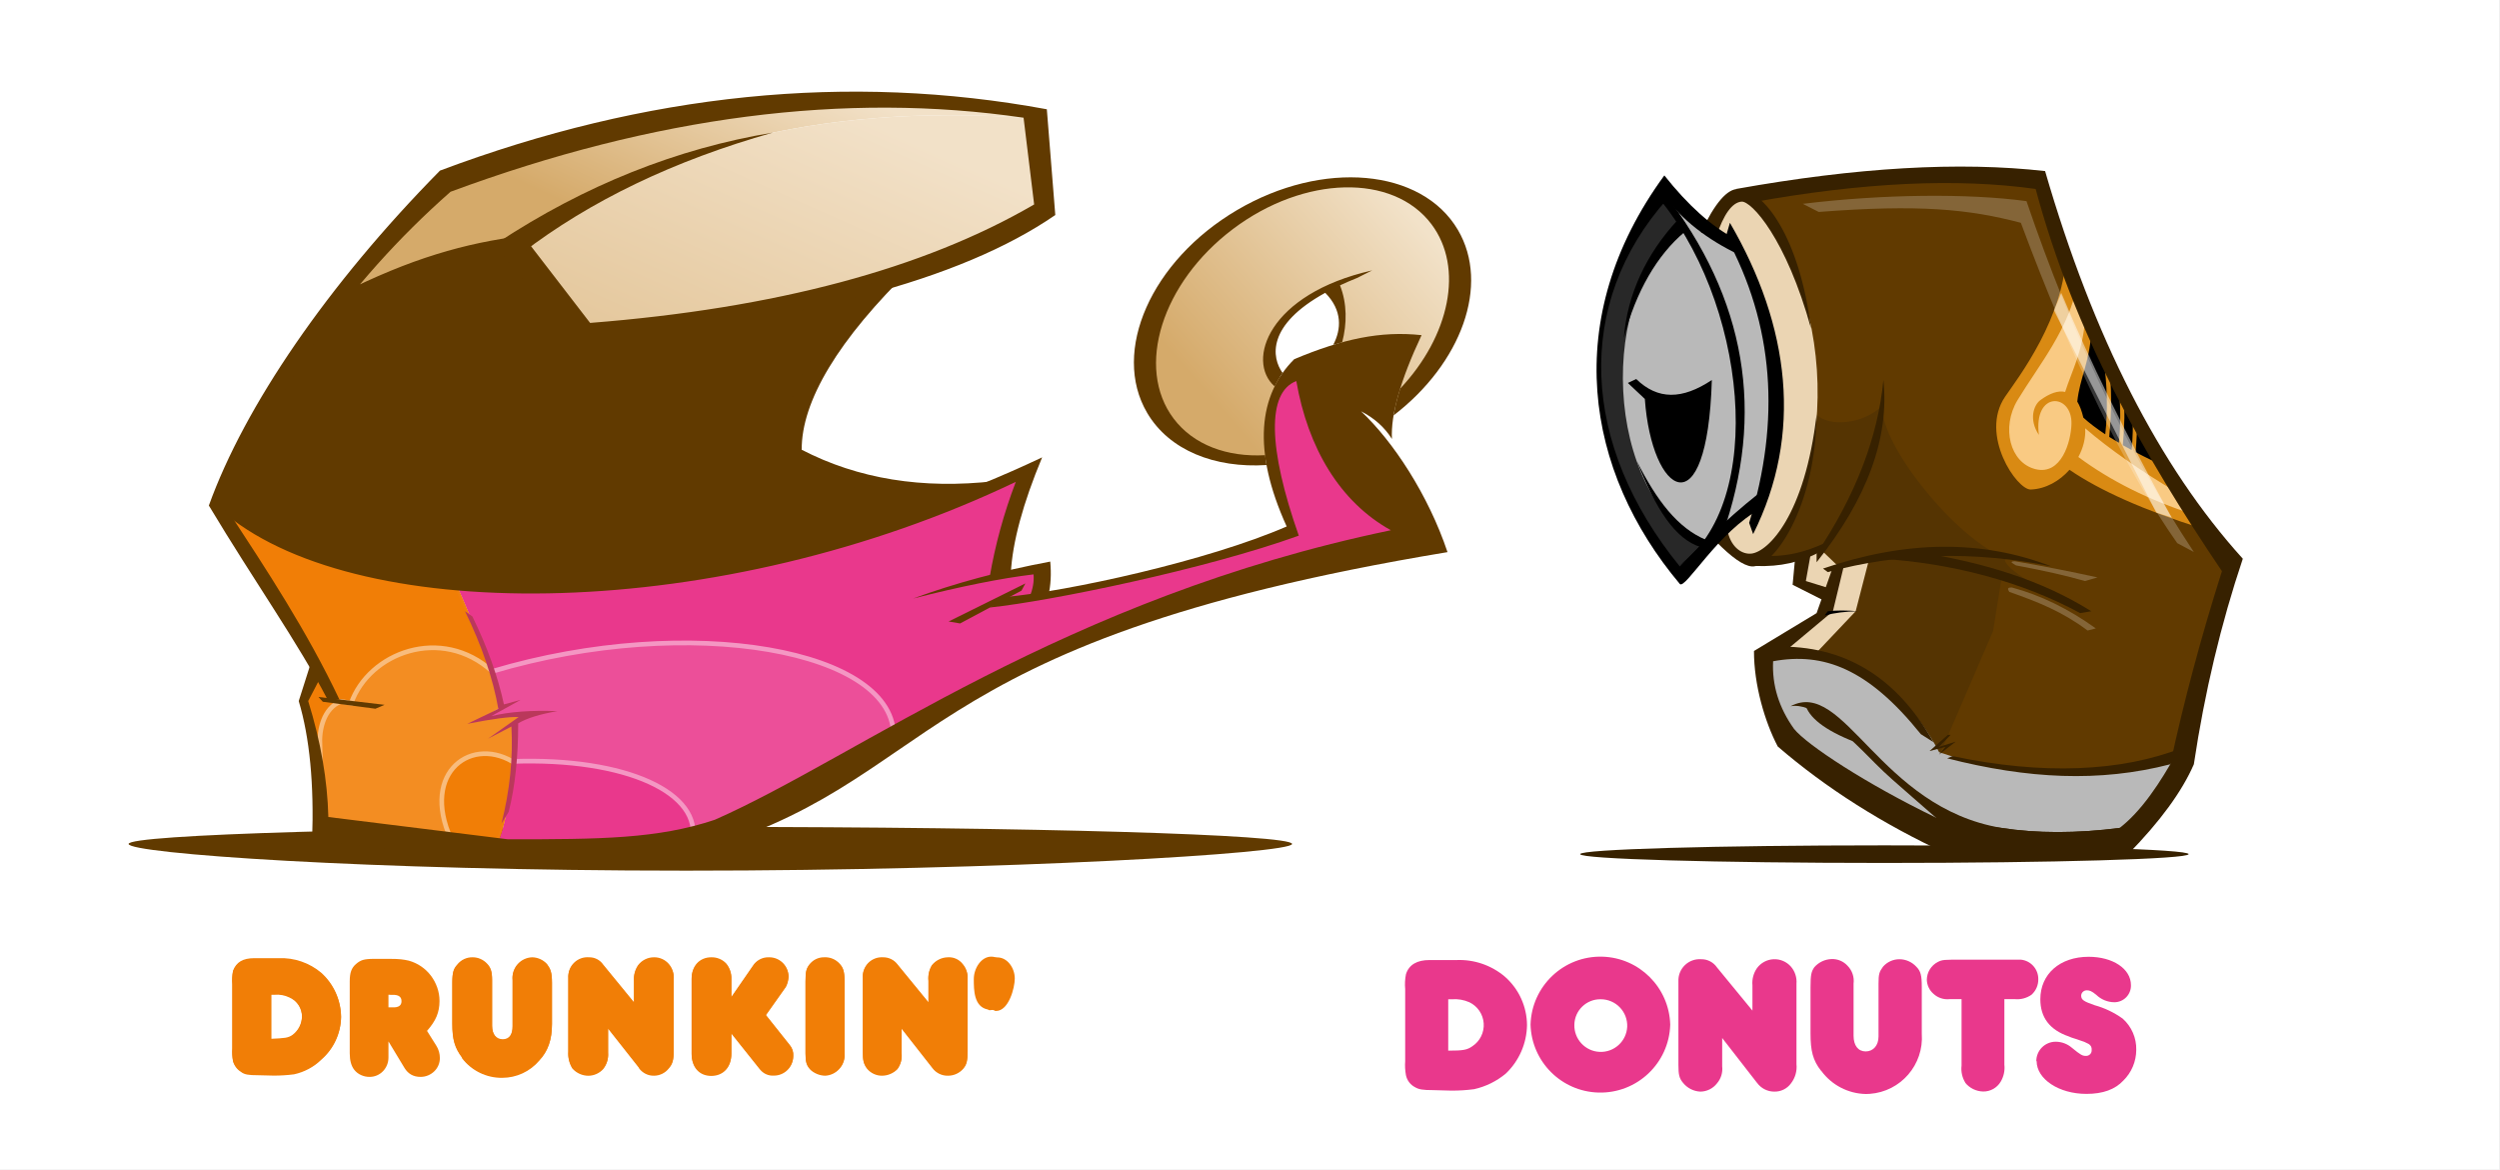
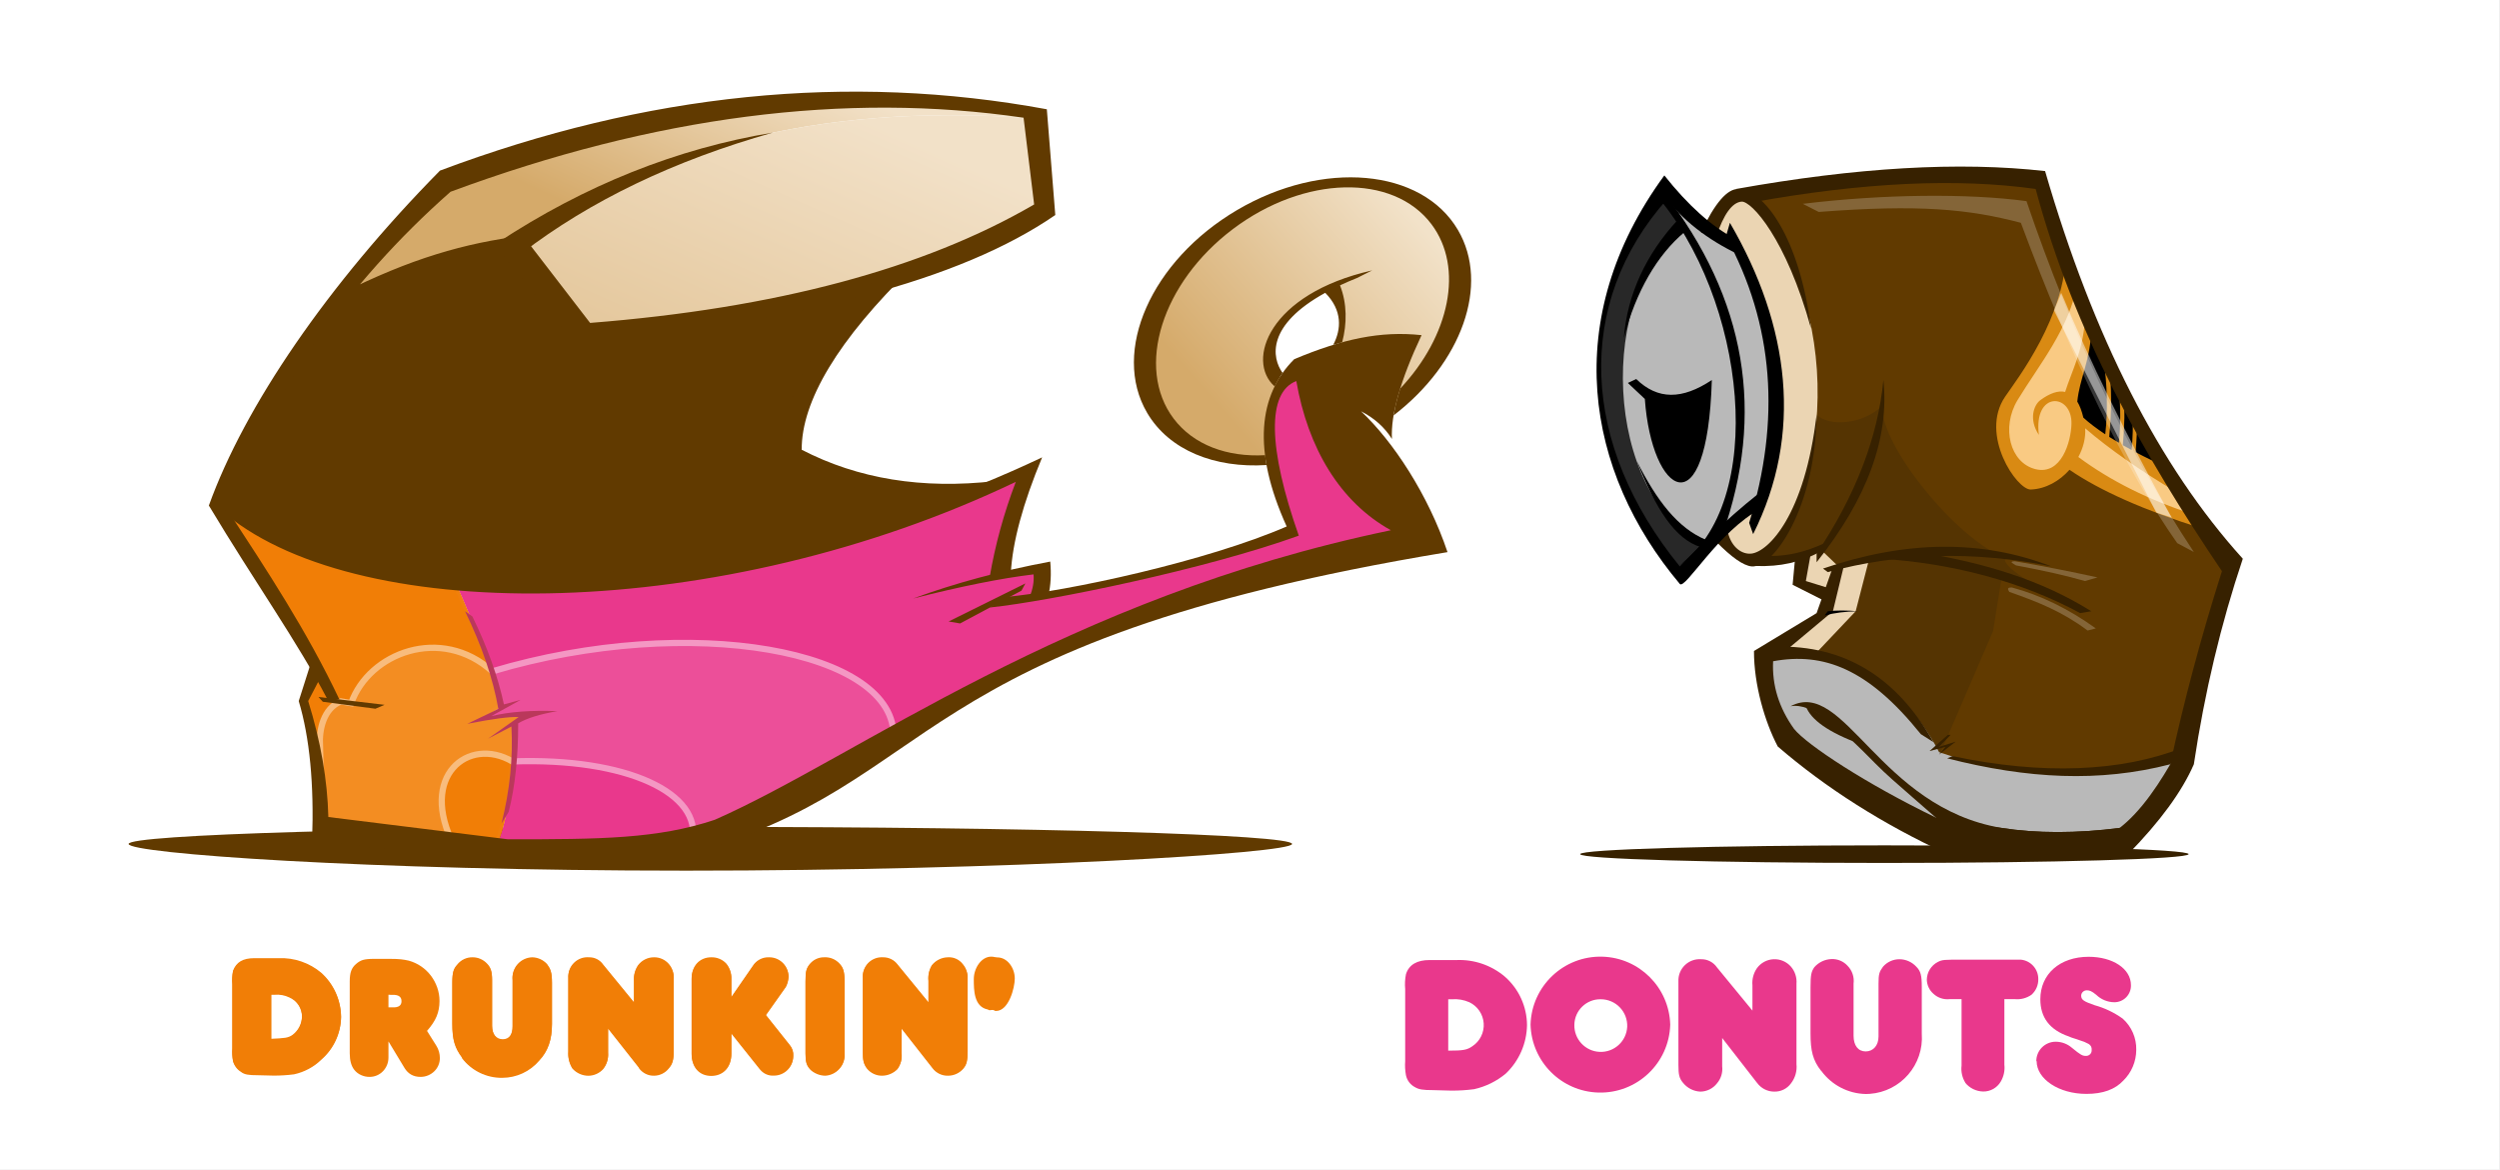
<svg xmlns="http://www.w3.org/2000/svg" style="isolation:isolate" viewBox="-1347.087 -494.691 801.744 375" width="801.744pt" height="375pt">
  <defs>
    <clipPath id="_clipPath_am48ig1oyacKFQbo7clEgEmWImiDxidi">
      <rect x="-1347.087" y="-494.691" width="801.744" height="375" />
    </clipPath>
  </defs>
  <g clip-path="url(#_clipPath_am48ig1oyacKFQbo7clEgEmWImiDxidi)">
    <rect x="-1347.087" y="-494.691" width="801.744" height="375" transform="matrix(1,0,0,1,0,0)" fill="rgb(255,255,255)" />
    <path d=" M -1305.826 -224.037 C -1305.826 -227.054 -1222.197 -229.503 -1119.189 -229.503 C -1016.181 -229.503 -932.552 -227.054 -932.552 -224.037 C -932.552 -221.02 -1023.923 -215.474 -1126.93 -215.474 C -1229.938 -215.474 -1305.826 -221.02 -1305.826 -224.037 Z " fill="rgb(97,58,0)" />
    <path d=" M -1129.004 -223.408 L -995.264 -292.368 L -891.279 -323.727 C -908.39 -339.175 -921.835 -356.378 -931.617 -375.343 C -942.238 -365.098 -942.4 -348.035 -932.105 -324.161 C -961.778 -314.148 -988.928 -307.336 -1013.56 -303.73 L -1012.703 -312.474 L -1026.247 -310.245 L -1017.205 -342.86 C -1073.218 -316.24 -1134.625 -304.944 -1201.429 -308.975 C -1193.118 -289.914 -1187.909 -277.492 -1186.223 -268.157 L -1191.8 -264.579 L -1178.33 -265.737 L -1182.014 -262.475 C -1182.41 -245.992 -1184.116 -231.366 -1187.854 -223.327 L -1129.004 -223.408 Z " fill="rgb(233,56,140)" />
    <mask id="_mask_x3rOfLqp6iHvphXIa1oQHnsI8zzQaO9x">
      <path d=" M -1243.974 -230.109 L -1248.888 -270.87 L -1244.841 -279.253 L -1277.507 -334.179 C -1261.364 -320.475 -1236.004 -312.073 -1201.429 -308.975 C -1193.118 -289.914 -1187.909 -277.492 -1186.223 -268.157 L -1191.8 -264.579 L -1178.33 -265.737 L -1182.014 -262.475 C -1182.41 -245.992 -1184.116 -231.366 -1187.854 -223.327 L -1243.974 -230.109 Z " fill="white" stroke="none" />
    </mask>
    <path d=" M -1243.974 -230.109 L -1248.888 -270.87 L -1244.841 -279.253 L -1277.507 -334.179 C -1261.364 -320.475 -1236.004 -312.073 -1201.429 -308.975 C -1193.118 -289.914 -1187.909 -277.492 -1186.223 -268.157 L -1191.8 -264.579 L -1178.33 -265.737 L -1182.014 -262.475 C -1182.41 -245.992 -1184.116 -231.366 -1187.854 -223.327 L -1243.974 -230.109 Z " fill="rgb(241,126,6)" />
-     <path d=" M -1243.974 -230.109 L -1248.888 -270.87 L -1244.841 -279.253 L -1277.507 -334.179 C -1261.364 -320.475 -1236.004 -312.073 -1201.429 -308.975 C -1193.118 -289.914 -1187.909 -277.492 -1186.223 -268.157 L -1191.8 -264.579 L -1178.33 -265.737 L -1182.014 -262.475 C -1182.41 -245.992 -1184.116 -231.366 -1187.854 -223.327 L -1243.974 -230.109 Z " fill="rgb(241,126,6)" mask="url(#_mask_x3rOfLqp6iHvphXIa1oQHnsI8zzQaO9x)" vector-effect="non-scaling-stroke" stroke-width="2" stroke="rgb(241,128,11)" stroke-linejoin="miter" stroke-linecap="square" stroke-miterlimit="3" />
+     <path d=" M -1243.974 -230.109 L -1248.888 -270.87 L -1244.841 -279.253 L -1277.507 -334.179 C -1261.364 -320.475 -1236.004 -312.073 -1201.429 -308.975 C -1193.118 -289.914 -1187.909 -277.492 -1186.223 -268.157 L -1191.8 -264.579 L -1178.33 -265.737 L -1182.014 -262.475 C -1182.41 -245.992 -1184.116 -231.366 -1187.854 -223.327 L -1243.974 -230.109 Z " fill="rgb(241,126,6)" mask="url(#_mask_x3rOfLqp6iHvphXIa1oQHnsI8zzQaO9x)" stroke-width="2" stroke="rgb(241,128,11)" stroke-linejoin="miter" stroke-linecap="square" stroke-miterlimit="3" />
    <g opacity="0.48">
-       <path d=" M -1125.013 -224.754 C -1121.573 -240.265 -1145.991 -251.808 -1182.729 -250.504 C -1196.825 -258.69 -1213.03 -245.815 -1201.376 -223.422 L -1243.747 -227.668 L -1244.426 -255.499 C -1244.794 -260.559 -1243.322 -267.55 -1237.711 -269.758 L -1234.423 -269.179 C -1228.68 -285.335 -1205.578 -294.204 -1189.139 -279.39 C -1125.568 -298.325 -1059.171 -286.112 -1060.416 -258.024 L -1125.013 -224.754 Z " fill="rgb(255,255,255)" fill-opacity="0.24" vector-effect="non-scaling-stroke" stroke-width="2" stroke="rgb(255,255,255)" stroke-linejoin="miter" stroke-linecap="square" stroke-miterlimit="3" />
+       <path d=" M -1125.013 -224.754 C -1121.573 -240.265 -1145.991 -251.808 -1182.729 -250.504 C -1196.825 -258.69 -1213.03 -245.815 -1201.376 -223.422 L -1243.747 -227.668 L -1244.426 -255.499 C -1244.794 -260.559 -1243.322 -267.55 -1237.711 -269.758 L -1234.423 -269.179 C -1228.68 -285.335 -1205.578 -294.204 -1189.139 -279.39 C -1125.568 -298.325 -1059.171 -286.112 -1060.416 -258.024 L -1125.013 -224.754 Z " fill="rgb(255,255,255)" fill-opacity="0.24" stroke-width="2" stroke="rgb(255,255,255)" stroke-linejoin="miter" stroke-linecap="square" stroke-miterlimit="3" />
    </g>
    <path d=" M -1239.818 -397.984 C -1219.586 -407.729 -1200.038 -413.644 -1181.179 -415.733 L -1161.183 -388.997 C -1126.087 -391.031 -1092.347 -396.047 -1059.97 -404.05 C -1081.178 -389.505 -1092.55 -371.905 -1094.092 -351.253 C -1078.314 -340.738 -1057.586 -335.766 -1031.914 -336.34 C -1137.117 -297.691 -1218.731 -296.762 -1276.762 -333.558 C -1267.474 -354.946 -1255.158 -376.42 -1239.818 -397.984 Z " fill="rgb(97,58,0)" />
    <linearGradient id="_lgradient_3" x1="0.331" y1="0.497" x2="0.88" y2="0.137" gradientTransform="matrix(220.036,0,0,66.193,-1238.735,-462.504)" gradientUnits="userSpaceOnUse">
      <stop offset="0%" stop-opacity="1" style="stop-color:rgb(213,170,106)" />
      <stop offset="98.333%" stop-opacity="1" style="stop-color:rgb(242,225,200)" />
    </linearGradient>
    <path d=" M -1204.495 -437.423 C -1146.701 -460.104 -1085.039 -467.401 -1019.514 -459.318 L -1018.698 -456.934 Q -1116.856 -463.574 -1183.139 -415.557 C -1202.069 -413.556 -1220.599 -407.139 -1238.735 -396.311 L -1204.495 -437.423 Z " fill="url(#_lgradient_3)" />
    <linearGradient id="_lgradient_4" x1="-0.785" y1="1.741" x2="0.884" y2="0.205" gradientTransform="matrix(171.562,0,0,69.956,-1183.139,-457.741)" gradientUnits="userSpaceOnUse">
      <stop offset="0%" stop-opacity="1" style="stop-color:rgb(213,170,106)" />
      <stop offset="98.333%" stop-opacity="1" style="stop-color:rgb(242,225,200)" />
    </linearGradient>
    <path d=" M -1011.578 -426.042 L -1013.979 -457.569 L -1018.698 -456.934 Q -1116.856 -463.574 -1183.139 -415.557 Q -1173.395 -402.178 -1161.144 -387.785 C -1100.845 -392.07 -1050.988 -404.821 -1011.578 -426.042 Z " fill="url(#_lgradient_4)" />
    <linearGradient id="_lgradient_5" x1="0.189" y1="0.749" x2="0.909" y2="0.197" gradientTransform="matrix(101.478,0,0,89.07,-979.999,-436.158)" gradientUnits="userSpaceOnUse">
      <stop offset="0%" stop-opacity="1" style="stop-color:rgb(213,170,106)" />
      <stop offset="100%" stop-opacity="1" style="stop-color:rgb(242,226,201)" />
    </linearGradient>
    <path d=" M -899.774 -433.7 L -910.258 -436.158 L -926.311 -434.683 L -950.882 -424.855 L -971.112 -404.543 L -979.999 -382.306 L -976.722 -364.451 L -970.662 -356.916 L -962.307 -350.528 L -946.91 -347.088 L -939.211 -347.088 L -940.112 -361.585 L -935.361 -372.068 L -939.129 -377.965 L -937.736 -388.367 L -929.71 -397.049 L -919.39 -402.454 L -916.605 -394.755 L -917.097 -384.927 L -919.226 -379.849 L -900.552 -362.813 L -888.676 -373.133 L -879.012 -388.531 L -878.52 -410.809 L -888.84 -428.172 L -899.774 -433.7 Z " fill="url(#_lgradient_5)" />
    <path d=" M -1274.247 -331.334 C -1261.517 -311.864 -1248.653 -292.426 -1238.207 -270.381 L -1242.014 -270.381 C -1251.627 -288.853 -1265.312 -307.945 -1280.08 -332.562 C -1268.668 -364.283 -1242.006 -403.404 -1205.932 -439.975 C -1139.737 -464.833 -1074.837 -471.389 -1011.236 -459.648 L -1008.523 -425.729 C -1038.982 -404.754 -1090.537 -391.184 -1163.194 -385.026 L -1185.36 -412.31 C -1208.786 -410.863 -1231.029 -399.926 -1252.092 -379.504 L -1237.906 -400.41 C -1215.464 -411.764 -1197.853 -416.771 -1179.294 -419.076 L -1157.767 -391.131 C -1098.26 -395.817 -1050.771 -408.479 -1015.306 -429.121 L -1018.698 -456.934 C -1075.832 -465.313 -1137.111 -457.397 -1202.541 -433.191 C -1235.991 -403.772 -1261.144 -367.253 -1274.247 -331.334 Z " fill="rgb(97,58,0)" />
    <path d=" M -1195.538 -296.998 C -1190.722 -287.164 -1187.347 -277.761 -1185.416 -268.793 L -1180.065 -270.239 L -1189.465 -265.032 C -1183.724 -266.432 -1176.655 -266.961 -1168.261 -266.623 C -1173.842 -265.676 -1178.034 -264.372 -1180.842 -262.718 C -1180.832 -251.88 -1181.843 -242.423 -1183.879 -234.351 L -1186.193 -230.59 C -1183.523 -241.259 -1182.461 -251.624 -1183.012 -261.688 L -1190.531 -257.782 L -1180.698 -264.725 C -1183.487 -264.889 -1188.981 -264.165 -1197.183 -262.555 L -1187.205 -267.329 C -1188.885 -276.997 -1192.451 -287.445 -1197.906 -298.679 L -1195.538 -296.998 Z " fill="rgb(186,56,91)" />
    <path d=" M -1244.911 -271.167 L -1223.711 -268.657 L -1226.64 -267.401 L -1243.516 -269.633 L -1244.911 -271.167 Z " fill="rgb(97,58,0)" />
    <path d=" M -1022.787 -310.906 C -1022.257 -320.844 -1018.91 -333.216 -1012.744 -348.017 C -1115.852 -299.117 -1232.566 -300.957 -1275.093 -334.757 L -1274.457 -329.641 C -1230.671 -293.88 -1115.836 -294.878 -1021.189 -340.164 C -1025.014 -330.156 -1027.815 -319.939 -1029.592 -309.511 L -1022.787 -310.906 L -1022.787 -310.906 Z " fill="rgb(97,58,0)" />
    <path d=" M -1054.111 -302.747 C -1040.844 -307.639 -1026.185 -311.586 -1010.14 -314.592 C -1009.763 -310.621 -1009.972 -306.936 -1010.771 -303.542 L -1016.77 -303.227 C -1015.701 -305.851 -1015.278 -308.27 -1015.507 -310.488 C -1025.972 -309.225 -1038.838 -306.643 -1054.111 -302.747 Z " fill="rgb(97,58,0)" />
    <path d=" M -1186.484 -217.943 L -1246.952 -225.209 C -1246.303 -243.251 -1247.733 -258.134 -1251.245 -269.863 L -1246.522 -284.708 L -1243.822 -278.298 L -1248.208 -269.863 C -1244.186 -256.925 -1242.03 -244.528 -1241.744 -232.677 L -1184.114 -225.53 C -1154.397 -225.522 -1136.065 -225.667 -1117.757 -231.79 C -1071.417 -252.185 -1005.945 -302.808 -900.86 -324.645 C -917.232 -333.717 -927.481 -351.047 -931.192 -372.484 C -940.684 -368.882 -940.28 -350.97 -930.403 -322.908 C -960.078 -312.195 -1009.926 -301.923 -1029.479 -299.864 L -1024.848 -303.209 C -1004.524 -305.01 -959.758 -314.786 -934.287 -325.849 C -945.444 -350.358 -943.288 -368.126 -931.86 -379.503 C -916.456 -385.956 -904.184 -388.636 -891.013 -387.206 Q -901.143 -365.647 -900.517 -353.918 Q -904.062 -359.548 -910.436 -362.79 C -900.187 -353.225 -888.819 -335.953 -882.689 -317.624 C -1059.674 -288.317 -1043.513 -243.497 -1126.36 -220.815 C -1135.407 -219.438 -1155.447 -218.479 -1186.484 -217.943 Z " fill="rgb(97,58,0)" />
    <path d=" M -1042.745 -295.381 L -1018.119 -307.588 L -1019.382 -305.273 L -1039.061 -294.749 L -1042.745 -295.381 Z " fill="rgb(97,58,0)" />
    <path d=" M -1054.326 -408.98 C -1078.342 -385.694 -1089.962 -365.929 -1089.881 -350.46 C -1071.818 -341.105 -1051.149 -337.749 -1027.878 -340.398 L -1038.832 -334.343 C -1066.496 -334.558 -1085.522 -339.953 -1096.211 -349.776 C -1096.391 -364.675 -1088.164 -382.238 -1068.511 -403.594 L -1054.326 -408.98 Z " fill="rgb(97,58,0)" />
    <path d=" M -1187.359 -416.911 L -1179.716 -413.46 C -1157.752 -430.292 -1130.889 -443.192 -1099.133 -452.165 C -1130.016 -447.034 -1159.423 -435.281 -1187.359 -416.911 Z " fill="rgb(97,58,0)" />
    <path d=" M -935.593 -375.092 C -939.135 -379.986 -940.791 -390.403 -921.918 -400.784 L -921.918 -400.784 L -921.918 -400.784 C -916.374 -395.186 -916.708 -389.09 -919.366 -384.09 C -918.395 -384.389 -917.434 -384.667 -916.482 -384.927 L -916.482 -384.927 C -914.926 -390.801 -914.877 -397.379 -917.181 -403.181 C -915.497 -403.969 -913.683 -404.755 -911.732 -405.535 L -906.846 -407.978 C -940.179 -400.464 -947.407 -378.924 -938.159 -370.77 C -937.416 -372.283 -936.56 -373.724 -935.593 -375.092 Z  M -897.864 -370.077 C -882.019 -386.893 -877.314 -408.82 -887.841 -422.791 C -900.157 -439.137 -928.69 -438.442 -951.518 -421.241 C -974.346 -404.04 -982.88 -376.805 -970.564 -360.459 L -970.564 -360.459 L -970.564 -360.459 L -970.564 -360.459 C -964.151 -351.949 -953.343 -348.058 -941.232 -348.712 C -941.103 -347.678 -940.942 -346.625 -940.747 -345.555 C -957.33 -344.495 -971.955 -350.237 -979.046 -362.281 L -979.046 -362.281 L -979.046 -362.281 L -979.046 -362.281 C -990.642 -381.978 -977.723 -411.119 -950.214 -427.314 C -922.704 -443.51 -890.955 -440.667 -879.359 -420.97 C -868.985 -403.349 -878.23 -378.171 -899.99 -361.463 Q -899.322 -365.409 -897.864 -370.077 Z " fill-rule="evenodd" fill="rgb(97,58,0)" />
    <path d=" M -787.713 -431.949 C -766.388 -403.272 -758.843 -347.209 -781.261 -314.356 Q -773.785 -315.591 -769.537 -315.644 L -769.794 -308.043 L -761.291 -303.147 Q -758.994 -302.198 -762.193 -298.541 C -765.51 -294.751 -774.285 -288.107 -777.911 -285.529 C -761.25 -286.236 -733.183 -272.213 -724.972 -252.198 C -691.643 -244.69 -665.621 -244.451 -646.917 -251.493 L -631.327 -313.37 L -651.432 -342.821 L -691.618 -361.272 L -680.549 -398.77 L -694 -436.706 C -726.923 -438.873 -758.158 -437.284 -787.713 -431.949 Z " fill="rgb(97,58,0)" />
    <path d=" M -742.845 -364.914 C -749.556 -358.178 -760.712 -357.925 -764.278 -361.732 C -765.756 -336.998 -771.286 -325.308 -782.254 -314.847 L -764.436 -317.794 L -765.704 -306.718 L -760.184 -305.25 L -757.043 -312.808 L -752.564 -314.075 L -747.432 -314.847 L -753.948 -311.511 L -754.392 -298.659 Q -762.793 -291.844 -770.476 -285.503 C -752.821 -282.464 -735.944 -270.153 -724.972 -252.198 L -707.656 -292.317 L -705.005 -308.864 L -687.077 -304.246 C -698.398 -307.868 -706.908 -315.958 -702.771 -315.369 C -719.781 -321.18 -745.601 -354.483 -742.845 -364.914 Z " fill="rgb(85,52,2)" />
-     <ellipse vector-effect="non-scaling-stroke" cx="-742.527" cy="-220.767" rx="97.608" ry="2.823" fill="rgb(55,33,0)" />
+     <ellipse cx="-742.527" cy="-220.767" rx="97.608" ry="2.823" fill="rgb(55,33,0)" />
    <path d=" M -813.939 -432.947 C -811.728 -429.208 -809.683 -425.504 -807.804 -421.835 C -838.485 -383.134 -836.598 -349.299 -802.157 -320.346 C -803.933 -316.868 -805.939 -313.438 -808.174 -310.056 C -799.214 -319.976 -789.852 -328.245 -780.096 -334.875 C -771.599 -362.612 -774.353 -389.278 -788.367 -414.883 L -813.939 -432.947 Z " fill="rgb(185,185,185)" />
    <path d=" M -799.054 -420.265 L -790.125 -432.947 C -759.646 -411.488 -753.598 -342.274 -783.616 -314.385 C -788.472 -315.927 -792.132 -318.756 -794.607 -322.881 C -790.924 -327.079 -786.679 -330.832 -781.882 -334.153 C -773.894 -354.344 -776.478 -381.251 -789.644 -414.883 L -799.054 -420.265 Z " fill="rgb(235,213,179)" />
    <path d=" M -768.699 -316.564 L -769.677 -307.572 L -760.698 -304.093 L -761.709 -298.659 L -779.026 -285.503 L -765.438 -284.199 L -751.74 -298.659 L -747.595 -314.709 L -757.043 -312.808 L -763.206 -318.699 L -768.699 -316.564 Z " fill="rgb(235,213,179)" />
    <path d=" M -807.059 -421.603 L -813.284 -431.322 C -844.676 -391.015 -839.979 -348.71 -807.059 -310.056 L -800.399 -319.471 C -832.972 -336.612 -834.713 -401.187 -807.059 -421.603 Z " fill="rgb(40,40,40)" />
    <path d=" M -678.206 -393.227 L -687.712 -359.725 L -650.805 -339.734 L -678.206 -393.227 Z " fill="rgb(0,0,0)" />
    <path d=" M -783.616 -283.686 C -763.647 -289.988 -737.953 -278.886 -724.972 -253.462 C -701.112 -245.207 -675.091 -244.548 -646.917 -251.493 L -662.883 -226.899 L -720.648 -227.552 L -776.239 -259.251 L -783.616 -283.686 Z " fill="rgb(185,185,185)" />
    <path d=" M -684.172 -405.774 L -687.712 -387.936 L -698.74 -371.593 L -705.005 -361.732 L -702.576 -346.3 L -695.383 -340.706 L -683.397 -346.3 L -662.164 -334.153 L -642.641 -329.663 L -642.641 -329.663 L -651.432 -341.665 L -680.549 -359.725 L -682.597 -364.914 L -676.684 -390.251 L -684.172 -405.774 Z " fill="rgb(249,202,131)" />
    <path d=" M -822.158 -373.143 C -815.212 -366.405 -807.417 -366.489 -797.884 -372.822 C -799.326 -324.291 -817.196 -335.876 -819.381 -366.751 L -824.83 -371.879 L -822.158 -373.143 Z " fill="rgb(0,0,0)" />
    <path d=" M -813.279 -432.947 C -786.843 -398.905 -780.613 -362.21 -794.607 -322.881 L -808.851 -313.048 C -779.84 -332.876 -786.488 -398.824 -816.431 -432.947 L -813.279 -432.947 Z " fill="rgb(0,0,0)" />
    <path d=" M -826.113 -386.344 C -825.018 -400.367 -818.833 -413.393 -808.839 -424.133 L -806.646 -420.265 C -815.33 -413.009 -822.241 -401.266 -826.113 -386.344 Z " fill="rgb(0,0,0)" />
    <path d=" M -821.946 -346.812 C -815.581 -334.164 -808.8 -325.297 -799.78 -321.576 L -801.488 -319.257 C -809.642 -321.758 -815.848 -331.391 -821.946 -346.812 Z " fill="rgb(0,0,0)" />
    <path d=" M -785.914 -327.004 C -775.763 -360.012 -777.952 -390.623 -793.366 -418.86 L -792.087 -423.232 C -772.726 -390.006 -768.636 -355.347 -784.632 -323.405 L -785.914 -327.004 Z " fill="rgb(0,0,0)" />
    <path d=" M -796.499 -320.993 Q -789.091 -313.435 -785.156 -313.053 C -778.078 -312.365 -764.511 -332.188 -764.278 -361.732 C -768.036 -329.445 -779.791 -317.78 -785.156 -317.157 C -788.11 -316.813 -791.474 -319.024 -792.7 -323.799 L -796.499 -320.993 Z " fill="rgb(55,33,0)" />
    <path d=" M -801.358 -420.156 Q -794.728 -434.265 -789.339 -434.087 C -781.345 -433.822 -769.772 -418.899 -766.052 -389.305 C -773.999 -418.153 -785.225 -430.316 -788.368 -430.027 C -791.375 -429.751 -794.082 -425.997 -796.499 -418.775 L -801.358 -420.156 Z " fill="rgb(55,33,0)" />
    <path d=" M -760.698 -320.993 C -768.083 -317.35 -775.261 -315.867 -782.254 -316.564 L -783.753 -313.171 C -775.7 -312.931 -769.78 -314.341 -763.206 -317.659 L -760.698 -320.993 Z " fill="rgb(55,33,0)" />
    <path d=" M -771.095 -316.564 L -771.969 -307.15 L -760.698 -301.457 L -759.046 -305.668 L -767.724 -308.353 L -766.052 -317.659 L -771.095 -316.564 Z " fill="rgb(55,33,0)" />
    <path d=" M -745.339 -249.75 C -756.703 -261.32 -765.591 -269.423 -772.632 -268.194 C -755.372 -277.412 -744.211 -235.773 -705.005 -229.19 C -693.822 -227.408 -680.701 -227.405 -666.918 -229.19 L -662.883 -224.759 L -720.648 -227.552 C -728.203 -234.798 -739.285 -243.585 -745.339 -249.75 Z " fill="rgb(55,33,0)" />
    <path d=" M -767.724 -268.194 Q -765.312 -261.634 -750.465 -256.139 L -757.043 -262.541 L -767.724 -268.194 Z " fill="rgb(55,33,0)" />
    <path d=" M -764.278 -314.375 L -764.278 -317.139 Q -745.487 -345.215 -742.845 -372.832 Q -739.897 -344.992 -764.278 -314.375 Z " fill="rgb(55,33,0)" />
    <path d=" M -777.425 -287.306 C -755.481 -287.872 -738.595 -277.658 -726.798 -256.694 L -730.843 -259.251 C -747.763 -280.3 -762.081 -285.59 -778.227 -282.629 L -777.425 -287.306 Z " fill="rgb(55,33,0)" />
    <path d=" M -650.805 -249.589 C -673.48 -243.731 -696.487 -244.89 -722.38 -251.493 L -720.648 -252.198 C -691.723 -246.076 -666.486 -247.175 -646.917 -254.872 L -650.805 -249.589 Z " fill="rgb(55,33,0)" />
    <path d=" M -664.98 -224.861 L -662.883 -224.759 L -666.918 -229.19 C -680.701 -227.405 -693.822 -227.408 -705.005 -229.19 C -710.045 -229.905 -719.2 -230.22 -726.065 -232.522 C -748.137 -243.18 -767.399 -255.781 -771.526 -260.956 C -776.372 -267.732 -778.602 -274.953 -778.227 -282.629 L -759.046 -298.659 L -755.49 -313.37 L -759.046 -312.808 L -764.278 -298.058 L -784.363 -285.926 C -784.399 -275.072 -780.862 -263.144 -776.739 -255.291 Q -753.506 -235.247 -722.26 -220.767 L -664.332 -220.767 L -664.98 -224.861 Z " fill="rgb(55,33,0)" />
    <path d=" M -760.698 -298.659 C -757.885 -298.985 -754.668 -298.982 -751.057 -298.659 C -754.991 -298.598 -758.539 -298.146 -761.709 -297.311 L -760.698 -298.659 Z " fill="rgb(0,0,0)" />
    <path d=" M -729.707 -317.345 C -710.369 -314.022 -692.44 -308.854 -676.136 -298.659 L -679.727 -298.058 C -698.336 -308.146 -720.807 -314.121 -744.12 -315.534 L -729.707 -317.345 Z " fill="rgb(55,33,0)" />
    <path d=" M -725.037 -252.666 L -719.649 -256.843 L -725.037 -255.151 L -721.261 -259.025 L -722.143 -259.025 L -728.037 -253.833 L -722.955 -255.151 L -725.037 -252.666 Z " fill="rgb(55,33,0)" />
    <path d=" M -678.11 -357.337 C -677.895 -354.268 -678.721 -351.048 -680.299 -348.128 L -680.299 -348.128 L -680.299 -348.128 L -680.299 -348.128 C -669.921 -340.438 -657.571 -334.286 -643.241 -329.663 L -640.472 -325.149 C -659.088 -331.005 -673.315 -337.3 -683.141 -344.028 C -686.331 -340.431 -690.744 -337.889 -695.551 -337.698 C -700.025 -337.52 -712.103 -355.272 -703.806 -367.458 C -699.933 -373.145 -684.362 -393.083 -684.172 -414.54 L -680.549 -404.066 C -683.033 -389.475 -692.965 -377.644 -699.79 -366.398 C -705.103 -357.643 -702.276 -346.231 -694 -344.221 C -685.774 -342.223 -682.662 -352.951 -682.505 -358.734 C -682.236 -368.658 -694.775 -369.413 -692.962 -355.212 C -696.286 -360.198 -694.606 -364.829 -692.452 -366.398 C -689.442 -368.59 -686.764 -369.521 -684.537 -369.001 C -682.245 -376.124 -678.98 -381.814 -678.206 -391.664 L -676.136 -387.936 C -676.884 -377.949 -679.814 -373.478 -680.641 -365.909 C -679.849 -364.606 -679.191 -362.904 -678.691 -360.754 C -676.8 -359.022 -674.389 -357.21 -671.666 -355.407 Q -670.394 -366.666 -672.223 -379.998 L -670.476 -376.875 Q -669.138 -367.622 -670.398 -354.583 L -670.398 -354.583 C -669.402 -353.947 -668.371 -353.314 -667.296 -352.691 C -666.721 -358.301 -666.722 -364.295 -667.299 -370.675 L -665.707 -368.499 L -665.707 -368.499 L -665.707 -368.499 L -665.707 -368.499 C -665.361 -363.636 -665.471 -358.109 -666.027 -351.931 C -665.102 -351.404 -664.164 -350.88 -663.206 -350.37 C -662.831 -354.164 -662.725 -358.137 -662.883 -362.286 L -661.462 -360.507 L -661.462 -360.507 L -661.462 -360.507 C -661.437 -357.163 -661.596 -353.552 -661.936 -349.675 C -658.712 -347.973 -655.387 -346.377 -652.164 -344.982 L -648.577 -336.728 C -660.342 -343.68 -670.189 -350.552 -678.11 -357.337 Z " fill-rule="evenodd" fill="rgb(217,138,19)" />
    <path d=" M -690.967 -439.822 C -718.397 -442.932 -751.446 -441.017 -790.125 -434.087 L -785.156 -429.759 C -749.598 -436.21 -719.209 -437.649 -694 -434.087 C -681.605 -388.016 -659.55 -348.965 -634.23 -311.511 C -640.914 -290.501 -646.435 -269.857 -650.805 -249.589 C -656.019 -240.655 -662.617 -231.292 -670.476 -226.899 L -664.332 -220.767 Q -648.94 -236.479 -643.241 -249.589 C -639.777 -272.693 -634.534 -294.659 -627.533 -315.507 C -654.344 -345.116 -675.485 -386.551 -690.967 -439.822 Z " fill="rgb(55,33,0)" />
    <path d=" M -768.699 -429.318 C -743.019 -432.447 -715.688 -432.731 -696.937 -430.183 Q -674.845 -365.327 -643.241 -317.659 L -648.577 -320.511 Q -673.956 -356.695 -698.74 -423.232 C -715.438 -427.64 -731.465 -429.195 -763.589 -426.718 L -768.699 -429.318 Z " fill="rgb(255,255,255)" fill-opacity="0.22" />
    <path d=" M -700.683 -314.709 Q -687.501 -312.444 -674.151 -309.516 L -678.206 -308.353 Q -686.755 -310.849 -700.312 -313.37 C -700.673 -313.706 -703.041 -314.618 -700.683 -314.709 Z " fill="rgb(255,255,255)" fill-opacity="0.22" />
    <path d=" M -650.398 -328.759 C -665.041 -355.274 -676.81 -379.247 -685.753 -400.725 L -688.132 -395.134 L -655.305 -330.313 L -650.398 -328.759 Z " fill="rgb(255,255,255)" fill-opacity="0.48" />
    <path d=" M -701.608 -306.285 C -692.4 -303.814 -683.421 -299.43 -674.69 -293.159 L -677.337 -292.484 C -685.34 -298.479 -692.989 -301.553 -702.447 -304.876 C -702.699 -305.407 -703.566 -306.353 -701.608 -306.285 Z " fill="rgb(255,255,255)" fill-opacity="0.22" />
    <path d=" M -762.223 -312.352 L -760.698 -311.225 Q -726.078 -320.58 -688.987 -313.053 Q -722.298 -325.98 -762.223 -312.352 Z " fill="rgb(55,33,0)" />
    <path d=" M -787.85 -412.419 C -796.895 -416.451 -806.575 -422.978 -812.165 -430.901 C -842.118 -397.303 -839.995 -352.116 -808.174 -313.048 C -799.812 -321.768 -789.485 -331.603 -779.388 -339.076 L -781.882 -331.714 C -795.846 -324.425 -806.444 -305.381 -808.174 -307.438 C -838.439 -343.438 -846.769 -392.452 -813.125 -438.435 C -805.493 -428.803 -797.91 -422.018 -790.369 -418.076 L -787.85 -412.419 L -787.85 -412.419 Z " fill="rgb(0,0,0)" />
    <g>
      <path d=" M -887.303 -145.092 C -890.693 -145.092 -891.9 -145.322 -893.108 -146.031 C -894.608 -146.804 -895.679 -148.214 -896.019 -149.867 C -896.297 -151.36 -896.38 -152.882 -896.267 -154.396 L -896.267 -177.481 C -896.415 -179.078 -896.331 -180.685 -896.019 -182.258 C -895.06 -185.365 -892.38 -186.805 -888.511 -186.805 L -879.797 -186.805 C -874.14 -187.039 -868.602 -185.138 -864.283 -181.477 C -859.803 -177.552 -857.218 -171.896 -857.183 -165.939 C -857.275 -160.066 -859.717 -154.475 -863.964 -150.418 C -866.909 -147.951 -870.403 -146.228 -874.152 -145.393 C -876.559 -145.074 -878.984 -144.92 -881.411 -144.931 L -887.303 -145.092 Z  M -882.458 -157.753 C -877.612 -157.753 -876.388 -157.983 -874.703 -159.173 C -872.261 -160.786 -870.877 -163.588 -871.079 -166.508 C -871.281 -169.427 -873.038 -172.011 -875.679 -173.273 C -877.423 -174.044 -879.332 -174.374 -881.234 -174.232 L -882.458 -174.232 L -882.458 -157.753 Z " fill-rule="evenodd" fill="rgb(233,56,140)" />
      <path d=" M -856.048 -166.097 C -855.701 -178.481 -845.387 -188.236 -833.01 -187.887 C -821.125 -187.552 -811.568 -177.99 -811.233 -166.097 C -811.582 -153.716 -821.896 -143.961 -834.271 -144.31 C -846.157 -144.645 -855.713 -154.207 -856.048 -166.098 L -856.048 -166.097 Z  M -841.991 -166.098 C -842.136 -161.45 -838.512 -157.551 -833.865 -157.356 C -829.218 -157.162 -825.281 -160.744 -825.038 -165.389 C -824.941 -167.698 -825.789 -169.946 -827.388 -171.615 C -828.986 -173.284 -831.196 -174.228 -833.507 -174.231 C -838.093 -174.32 -841.887 -170.683 -841.992 -166.097 L -841.991 -166.098 Z " fill-rule="evenodd" fill="rgb(233,56,140)" />
      <path d=" M -783.421 -147.47 L -794.567 -161.801 L -794.567 -152.726 C -794.332 -150.742 -794.944 -148.75 -796.253 -147.239 C -797.533 -145.595 -799.495 -144.627 -801.578 -144.611 C -803.762 -144.713 -805.794 -145.756 -807.152 -147.47 C -808.359 -148.908 -808.607 -150.099 -808.607 -153.207 L -808.607 -179.967 C -808.693 -181.907 -807.948 -183.791 -806.558 -185.147 C -805.168 -186.504 -803.266 -187.203 -801.329 -187.07 C -799.297 -187.108 -797.382 -186.12 -796.236 -184.441 L -784.859 -170.592 L -784.859 -178.708 C -785.037 -180.657 -784.521 -182.606 -783.403 -184.213 C -782.15 -185.925 -780.188 -186.975 -778.069 -187.068 C -775.95 -187.161 -773.903 -186.287 -772.505 -184.692 C -771.201 -183.168 -770.562 -181.185 -770.731 -179.186 L -770.731 -153.438 C -770.498 -151.22 -771.134 -148.998 -772.506 -147.24 C -773.743 -145.545 -775.733 -144.563 -777.831 -144.612 C -780.043 -144.602 -782.122 -145.668 -783.404 -147.471 L -783.421 -147.47 Z " fill-rule="evenodd" fill="rgb(233,56,140)" />
      <path d=" M -762.832 -151.288 C -765.495 -154.644 -766.223 -157.753 -766.223 -163.239 L -766.223 -178.05 C -766.223 -182.116 -765.974 -183.074 -765.015 -184.495 C -763.605 -186.109 -761.585 -187.062 -759.442 -187.123 C -757.512 -187.187 -755.651 -186.402 -754.349 -184.975 C -752.856 -183.462 -752.142 -181.347 -752.414 -179.239 L -752.414 -162.53 C -752.414 -159.42 -750.959 -157.503 -748.527 -157.503 C -746.095 -157.503 -744.409 -159.421 -744.409 -162.28 L -744.409 -179.186 C -744.409 -182.294 -744.179 -183.022 -742.954 -184.692 C -741.61 -186.222 -739.666 -187.09 -737.63 -187.069 C -735.604 -187.036 -733.681 -186.178 -732.304 -184.691 C -730.849 -183.252 -730.53 -181.814 -730.53 -178.226 L -730.53 -163.204 C -729.805 -153.267 -737.269 -144.622 -747.202 -143.896 C -747.619 -143.865 -748.038 -143.849 -748.456 -143.847 C -754.119 -143.949 -759.41 -146.688 -762.762 -151.253 L -762.832 -151.288 Z " fill-rule="evenodd" fill="rgb(233,56,140)" />
      <path d=" M -716.561 -147.47 C -717.573 -149.11 -717.999 -151.045 -717.768 -152.958 L -717.768 -174.267 L -721.638 -174.267 C -723.496 -174.071 -725.35 -174.678 -726.732 -175.937 C -728.069 -177.075 -728.862 -178.727 -728.915 -180.482 C -728.884 -182.899 -727.517 -185.1 -725.364 -186.2 C -723.909 -186.929 -723.431 -186.929 -717.609 -186.929 L -698.725 -186.929 C -695.544 -186.599 -693.133 -183.91 -693.151 -180.712 C -693.103 -178.801 -693.895 -176.965 -695.317 -175.687 C -696.868 -174.597 -698.755 -174.093 -700.643 -174.266 L -704.032 -174.266 L -704.032 -153.241 C -703.821 -151.329 -704.245 -149.402 -705.239 -147.755 C -706.414 -145.804 -708.535 -144.621 -710.812 -144.646 C -713.081 -144.687 -715.215 -145.735 -716.633 -147.506 L -716.561 -147.47 Z " fill-rule="evenodd" fill="rgb(233,56,140)" />
      <path d=" M -693.79 -154.396 C -693.79 -156.044 -693.136 -157.625 -691.971 -158.79 C -690.807 -159.956 -689.226 -160.611 -687.579 -160.612 L -687.49 -160.612 C -685.619 -160.59 -683.816 -159.911 -682.396 -158.694 C -679.485 -156.313 -679.005 -156.065 -677.799 -156.065 C -677.302 -156.063 -676.828 -156.27 -676.49 -156.634 C -676.153 -156.999 -675.983 -157.488 -676.023 -157.983 C -675.932 -158.761 -676.317 -159.517 -676.999 -159.901 C -677.921 -160.409 -678.898 -160.808 -679.911 -161.091 C -681.118 -161.57 -682.326 -161.802 -683.3 -162.28 C -689.602 -164.43 -692.496 -168.496 -692.496 -174.231 C -692.496 -182.346 -686.193 -187.851 -677 -187.851 C -669.245 -187.851 -663.422 -184.015 -663.422 -178.759 C -663.379 -177.32 -663.921 -175.924 -664.924 -174.89 C -665.927 -173.856 -667.307 -173.273 -668.747 -173.273 C -670.915 -173.293 -672.992 -174.144 -674.551 -175.651 C -676.006 -176.859 -676.734 -177.09 -677.462 -177.09 C -677.93 -177.133 -678.397 -176.988 -678.759 -176.686 C -679.121 -176.385 -679.348 -175.953 -679.391 -175.484 L -679.397 -175.421 C -679.397 -173.984 -678.438 -173.503 -675.047 -172.313 C -671.824 -171.421 -668.784 -169.966 -666.066 -168.016 C -663.213 -165.474 -661.623 -161.804 -661.719 -157.983 C -661.733 -154.298 -663.215 -150.771 -665.836 -148.181 C -668.499 -145.322 -672.369 -143.882 -677.71 -143.882 C -686.585 -143.882 -693.685 -148.66 -693.685 -154.396 L -693.79 -154.396 Z " fill-rule="evenodd" fill="rgb(233,56,140)" />
    </g>
    <g>
      <path d=" M -1028.182 -170.7 C -1032.702 -171.551 -1032.702 -177.002 -1032.702 -180.453 C -1032.702 -183.905 -1030.34 -187.654 -1027.111 -187.654 C -1023.883 -187.654 -1021.52 -184.267 -1021.52 -180.88 C -1021.52 -177.901 -1023.458 -170.48 -1027.537 -170.48 C -1027.774 -170.449 -1028.012 -170.531 -1028.181 -170.7" fill-rule="evenodd" fill="rgb(241,126,6)" />
      <path d=" M -1030.148 -170.942 C -1034.668 -171.793 -1034.668 -177.244 -1034.668 -180.695 C -1034.668 -184.147 -1032.306 -187.896 -1029.077 -187.896 C -1025.849 -187.896 -1023.486 -184.509 -1023.486 -181.121 C -1023.486 -178.143 -1025.424 -170.722 -1029.503 -170.722 C -1029.74 -170.691 -1029.978 -170.773 -1030.147 -170.942" fill-rule="evenodd" fill="rgb(241,126,6)" />
      <path d=" M -1264.373 -149.871 C -1267.38 -149.871 -1268.671 -150.076 -1269.758 -150.927 C -1271.01 -151.694 -1271.926 -152.903 -1272.325 -154.315 C -1272.571 -155.645 -1272.645 -157.001 -1272.546 -158.35 L -1272.546 -178.912 C -1272.664 -180.328 -1272.59 -181.754 -1272.325 -183.15 C -1271.254 -185.907 -1269.175 -187.167 -1265.458 -187.167 L -1257.709 -187.167 C -1252.696 -187.374 -1247.788 -185.687 -1243.962 -182.441 C -1240.014 -178.851 -1237.733 -173.784 -1237.662 -168.449 C -1237.747 -163.239 -1240.037 -158.309 -1243.962 -154.883 C -1246.392 -152.508 -1249.443 -150.87 -1252.765 -150.155 C -1254.906 -149.881 -1257.062 -149.744 -1259.222 -149.745 L -1264.373 -149.871 Z  M -1260.072 -161.311 C -1255.773 -161.531 -1254.702 -161.531 -1253.205 -162.587 C -1251.35 -163.999 -1250.243 -166.181 -1250.198 -168.512 C -1250.155 -171.245 -1251.765 -173.734 -1254.276 -174.815 C -1255.744 -175.524 -1257.378 -175.819 -1259.002 -175.666 L -1260.073 -175.666 L -1260.073 -161.248 L -1260.072 -161.311 Z " fill-rule="evenodd" fill="rgb(241,126,6)" />
      <path d=" M -1264.373 -150.113 C -1267.38 -150.113 -1268.671 -150.318 -1269.758 -151.169 C -1271.01 -151.935 -1271.926 -153.145 -1272.325 -154.557 C -1272.571 -155.887 -1272.645 -157.243 -1272.546 -158.591 L -1272.546 -179.154 C -1272.664 -180.57 -1272.59 -181.996 -1272.325 -183.392 C -1271.254 -186.149 -1269.175 -187.409 -1265.458 -187.409 L -1257.709 -187.409 C -1252.696 -187.616 -1247.788 -185.929 -1243.962 -182.683 C -1240.014 -179.093 -1237.733 -174.026 -1237.662 -168.691 C -1237.747 -163.481 -1240.037 -158.551 -1243.962 -155.125 C -1246.392 -152.75 -1249.443 -151.112 -1252.765 -150.397 C -1254.906 -150.123 -1257.062 -149.986 -1259.222 -149.987 L -1264.373 -150.113 Z  M -1260.072 -161.553 C -1255.773 -161.773 -1254.702 -161.773 -1253.205 -162.829 C -1251.35 -164.241 -1250.243 -166.423 -1250.198 -168.754 C -1250.155 -171.487 -1251.765 -173.976 -1254.276 -175.057 C -1255.744 -175.766 -1257.378 -176.061 -1259.002 -175.908 L -1260.073 -175.908 L -1260.073 -161.49 L -1260.072 -161.553 Z " fill-rule="evenodd" fill="rgb(241,126,6)" />
      <path d=" M -1198.819 -155.431 C -1201.181 -158.584 -1201.969 -161.168 -1201.969 -166.241 L -1201.969 -179.398 C -1201.969 -182.787 -1201.544 -183.842 -1200.393 -185.118 C -1199.201 -186.627 -1197.371 -187.49 -1195.448 -187.451 C -1193.751 -187.448 -1192.127 -186.76 -1190.944 -185.544 C -1189.653 -184.267 -1189.212 -182.991 -1189.212 -180.233 L -1189.212 -165.611 C -1189.212 -162.854 -1187.937 -161.168 -1185.779 -161.168 C -1183.621 -161.168 -1182.63 -162.854 -1182.63 -165.406 L -1182.63 -180.233 C -1182.819 -182.04 -1182.248 -183.845 -1181.053 -185.215 C -1179.858 -186.584 -1178.146 -187.394 -1176.33 -187.451 C -1174.514 -187.406 -1172.795 -186.62 -1171.574 -185.275 C -1170.487 -183.794 -1169.999 -182.739 -1169.999 -179.351 L -1169.999 -166.209 C -1169.999 -161.121 -1171.29 -157.513 -1174.078 -154.55 C -1177.038 -151.054 -1181.386 -149.036 -1185.967 -149.034 C -1191.023 -148.975 -1195.807 -151.313 -1198.867 -155.337 L -1198.819 -155.431 Z " fill-rule="evenodd" fill="rgb(241,126,6)" />
      <path d=" M -1198.819 -155.673 C -1201.181 -158.826 -1201.969 -161.41 -1201.969 -166.483 L -1201.969 -179.64 C -1201.969 -183.029 -1201.544 -184.084 -1200.393 -185.36 C -1199.201 -186.869 -1197.371 -187.732 -1195.448 -187.693 C -1193.751 -187.69 -1192.127 -187.002 -1190.944 -185.786 C -1189.653 -184.509 -1189.212 -183.233 -1189.212 -180.475 L -1189.212 -165.853 C -1189.212 -163.096 -1187.937 -161.41 -1185.779 -161.41 C -1183.621 -161.41 -1182.63 -163.096 -1182.63 -165.648 L -1182.63 -180.475 C -1182.819 -182.282 -1182.248 -184.087 -1181.053 -185.457 C -1179.858 -186.826 -1178.146 -187.636 -1176.33 -187.693 C -1174.514 -187.648 -1172.795 -186.862 -1171.574 -185.517 C -1170.487 -184.036 -1169.999 -182.981 -1169.999 -179.593 L -1169.999 -166.451 C -1169.999 -161.363 -1171.29 -157.755 -1174.078 -154.792 C -1177.038 -151.296 -1181.386 -149.278 -1185.967 -149.276 C -1191.023 -149.217 -1195.807 -151.555 -1198.867 -155.579 L -1198.819 -155.673 Z " fill-rule="evenodd" fill="rgb(241,126,6)" />
      <path d=" M -1142.124 -152.28 L -1151.999 -164.792 L -1151.999 -156.913 C -1151.857 -155.078 -1152.42 -153.258 -1153.573 -151.823 C -1154.787 -150.493 -1156.497 -149.724 -1158.298 -149.697 C -1160.274 -149.702 -1162.153 -150.551 -1163.464 -152.03 C -1164.441 -153.614 -1164.893 -155.466 -1164.755 -157.323 L -1164.755 -180.88 C -1164.876 -182.673 -1164.21 -184.43 -1162.93 -185.692 C -1161.65 -186.954 -1159.884 -187.596 -1158.093 -187.45 C -1156.291 -187.48 -1154.593 -186.605 -1153.573 -185.117 L -1143.683 -173.033 L -1143.683 -180.028 C -1143.81 -181.75 -1143.355 -183.464 -1142.391 -184.897 C -1141.175 -186.515 -1139.266 -187.462 -1137.242 -187.45 C -1135.431 -187.47 -1133.703 -186.692 -1132.518 -185.322 C -1131.365 -183.974 -1130.798 -182.221 -1130.942 -180.453 L -1130.942 -157.56 C -1130.942 -154.597 -1131.367 -153.321 -1132.518 -152.044 C -1133.654 -150.587 -1135.394 -149.729 -1137.242 -149.713 C -1139.181 -149.666 -1141.014 -150.595 -1142.124 -152.186 L -1142.124 -152.28 Z " fill-rule="evenodd" fill="rgb(241,126,6)" />
      <path d=" M -1142.124 -152.522 L -1151.999 -165.034 L -1151.999 -157.155 C -1151.857 -155.32 -1152.42 -153.5 -1153.573 -152.065 C -1154.787 -150.735 -1156.497 -149.966 -1158.298 -149.939 C -1160.274 -149.944 -1162.153 -150.793 -1163.464 -152.272 C -1164.441 -153.856 -1164.893 -155.708 -1164.755 -157.565 L -1164.755 -181.121 C -1164.876 -182.915 -1164.21 -184.672 -1162.93 -185.934 C -1161.65 -187.196 -1159.884 -187.838 -1158.093 -187.692 C -1156.291 -187.722 -1154.593 -186.847 -1153.573 -185.359 L -1143.683 -173.275 L -1143.683 -180.27 C -1143.81 -181.992 -1143.355 -183.706 -1142.391 -185.139 C -1141.175 -186.757 -1139.266 -187.704 -1137.242 -187.692 C -1135.431 -187.712 -1133.703 -186.934 -1132.518 -185.564 C -1131.365 -184.216 -1130.798 -182.463 -1130.942 -180.695 L -1130.942 -157.802 C -1130.942 -154.839 -1131.367 -153.563 -1132.518 -152.286 C -1133.654 -150.829 -1135.394 -149.971 -1137.242 -149.955 C -1139.181 -149.908 -1141.014 -150.837 -1142.124 -152.428 L -1142.124 -152.522 Z " fill-rule="evenodd" fill="rgb(241,126,6)" />
      <path d=" M -1103.209 -151.634 L -1112.452 -163.216 L -1112.452 -156.645 C -1112.452 -152.406 -1115.035 -149.649 -1118.893 -149.649 C -1122.752 -149.649 -1125.192 -152.406 -1125.192 -156.645 L -1125.192 -180.658 C -1125.192 -184.693 -1122.61 -187.45 -1118.893 -187.45 C -1117.123 -187.496 -1115.412 -186.806 -1114.169 -185.544 C -1113.004 -184.188 -1112.392 -182.444 -1112.452 -180.658 L -1112.452 -174.734 L -1105.571 -184.692 C -1104.465 -186.467 -1102.496 -187.518 -1100.405 -187.45 C -1096.987 -187.51 -1094.166 -184.788 -1094.106 -181.369 L -1094.105 -181.305 C -1094.166 -180.206 -1094.455 -179.132 -1094.956 -178.152 L -1101.413 -169.029 L -1093.665 -159.293 C -1092.877 -158.342 -1092.493 -157.12 -1092.593 -155.889 C -1092.627 -152.461 -1095.433 -149.71 -1098.86 -149.743 L -1098.893 -149.744 C -1100.55 -149.65 -1102.15 -150.359 -1103.192 -151.65 L -1103.209 -151.634 Z " fill-rule="evenodd" fill="rgb(241,126,6)" />
      <path d=" M -1103.209 -151.876 L -1112.452 -163.458 L -1112.452 -156.887 C -1112.452 -152.648 -1115.035 -149.891 -1118.893 -149.891 C -1122.752 -149.891 -1125.192 -152.648 -1125.192 -156.887 L -1125.192 -180.9 C -1125.192 -184.935 -1122.61 -187.692 -1118.893 -187.692 C -1117.123 -187.738 -1115.412 -187.048 -1114.169 -185.786 C -1113.004 -184.43 -1112.392 -182.686 -1112.452 -180.9 L -1112.452 -174.976 L -1105.571 -184.934 C -1104.465 -186.709 -1102.496 -187.76 -1100.405 -187.692 C -1096.987 -187.752 -1094.166 -185.03 -1094.106 -181.611 L -1094.105 -181.547 C -1094.166 -180.448 -1094.455 -179.374 -1094.956 -178.394 L -1101.413 -169.271 L -1093.665 -159.535 C -1092.877 -158.584 -1092.493 -157.362 -1092.593 -156.131 C -1092.627 -152.703 -1095.433 -149.952 -1098.86 -149.985 L -1098.893 -149.986 C -1100.55 -149.892 -1102.15 -150.601 -1103.192 -151.892 L -1103.209 -151.876 Z " fill-rule="evenodd" fill="rgb(241,126,6)" />
      <path d=" M -1087.082 -151.634 C -1088.374 -152.911 -1088.657 -154.187 -1088.657 -156.724 L -1088.657 -179.808 C -1088.657 -182.959 -1088.437 -184.046 -1087.082 -185.544 C -1085.927 -186.8 -1084.285 -187.495 -1082.578 -187.45 C -1080.801 -187.531 -1079.077 -186.835 -1077.853 -185.544 C -1076.562 -184.267 -1076.137 -182.991 -1076.137 -179.808 L -1076.137 -156.709 C -1075.989 -154.915 -1076.613 -153.144 -1077.853 -151.839 C -1079.014 -150.554 -1080.643 -149.788 -1082.373 -149.713 C -1084.126 -149.761 -1085.803 -150.437 -1087.098 -151.618 L -1087.082 -151.634 Z " fill-rule="evenodd" fill="rgb(241,126,6)" />
      <path d=" M -1087.082 -151.876 C -1088.374 -153.153 -1088.657 -154.429 -1088.657 -156.966 L -1088.657 -180.05 C -1088.657 -183.201 -1088.437 -184.288 -1087.082 -185.786 C -1085.927 -187.042 -1084.285 -187.737 -1082.578 -187.692 C -1080.801 -187.772 -1079.077 -187.077 -1077.853 -185.786 C -1076.562 -184.509 -1076.137 -183.233 -1076.137 -180.05 L -1076.137 -156.951 C -1075.989 -155.157 -1076.613 -153.386 -1077.853 -152.081 C -1079.014 -150.796 -1080.643 -150.03 -1082.373 -149.955 C -1084.126 -150.003 -1085.803 -150.679 -1087.098 -151.86 L -1087.082 -151.876 Z " fill-rule="evenodd" fill="rgb(241,126,6)" />
      <path d=" M -1047.962 -152.185 L -1057.853 -164.792 L -1057.853 -156.913 C -1057.621 -155.114 -1058.083 -153.294 -1059.145 -151.823 C -1060.437 -150.505 -1062.196 -149.747 -1064.042 -149.713 C -1065.963 -149.68 -1067.79 -150.542 -1068.987 -152.045 C -1070.059 -153.525 -1070.263 -154.598 -1070.263 -157.339 L -1070.263 -180.88 C -1070.403 -182.639 -1069.774 -184.372 -1068.539 -185.632 C -1067.303 -186.892 -1065.582 -187.555 -1063.821 -187.45 C -1061.961 -187.485 -1060.2 -186.615 -1059.098 -185.117 L -1049.207 -173.032 L -1049.207 -180.028 C -1049.386 -181.724 -1049.01 -183.432 -1048.135 -184.897 C -1046.881 -186.476 -1044.987 -187.412 -1042.971 -187.45 C -1041.141 -187.564 -1039.373 -186.768 -1038.246 -185.322 C -1037.087 -183.977 -1036.52 -182.222 -1036.671 -180.453 L -1036.671 -157.56 C -1036.671 -154.597 -1036.891 -153.321 -1037.962 -152.044 C -1039.185 -150.574 -1040.996 -149.721 -1042.908 -149.713 C -1044.897 -149.655 -1046.787 -150.58 -1047.962 -152.186" fill-rule="evenodd" fill="rgb(241,126,6)" />
      <path d=" M -1047.962 -152.427 L -1057.853 -165.034 L -1057.853 -157.155 C -1057.621 -155.356 -1058.083 -153.536 -1059.145 -152.065 C -1060.437 -150.747 -1062.196 -149.989 -1064.042 -149.955 C -1065.963 -149.922 -1067.79 -150.784 -1068.987 -152.287 C -1070.059 -153.767 -1070.263 -154.84 -1070.263 -157.581 L -1070.263 -181.121 C -1070.403 -182.881 -1069.774 -184.614 -1068.539 -185.874 C -1067.303 -187.134 -1065.582 -187.797 -1063.821 -187.692 C -1061.961 -187.727 -1060.2 -186.857 -1059.098 -185.359 L -1049.207 -173.274 L -1049.207 -180.27 C -1049.386 -181.966 -1049.01 -183.674 -1048.135 -185.139 C -1046.881 -186.718 -1044.987 -187.654 -1042.971 -187.692 C -1041.141 -187.806 -1039.373 -187.01 -1038.246 -185.564 C -1037.087 -184.219 -1036.52 -182.464 -1036.671 -180.695 L -1036.671 -157.802 C -1036.671 -154.839 -1036.891 -153.563 -1037.962 -152.286 C -1039.185 -150.816 -1040.996 -149.963 -1042.908 -149.955 C -1044.897 -149.897 -1046.787 -150.822 -1047.962 -152.428" fill-rule="evenodd" fill="rgb(241,126,6)" />
      <path d=" M -1207.15 -159.417 C -1206.745 -158.802 -1206.442 -158.126 -1206.247 -157.418 C -1206.06 -156.72 -1205.966 -156.057 -1205.966 -155.419 C -1205.949 -153.795 -1206.602 -152.235 -1207.772 -151.109 C -1208.346 -150.558 -1209.017 -150.119 -1209.751 -149.813 C -1210.5 -149.495 -1211.312 -149.335 -1212.179 -149.335 C -1214.436 -149.335 -1216.151 -150.291 -1217.318 -152.207 L -1222.458 -160.712 L -1222.458 -155.584 C -1222.44 -153.925 -1223.08 -152.326 -1224.237 -151.136 C -1225.367 -149.966 -1226.931 -149.314 -1228.558 -149.335 C -1229.499 -149.335 -1230.402 -149.53 -1231.265 -149.927 C -1232.105 -150.298 -1232.844 -150.867 -1233.415 -151.587 C -1234.392 -152.826 -1234.882 -154.59 -1234.882 -156.879 L -1234.882 -180.032 C -1234.882 -181.383 -1234.731 -182.484 -1234.427 -183.324 C -1234.11 -184.193 -1233.565 -184.962 -1232.851 -185.55 C -1232.132 -186.187 -1231.391 -186.618 -1230.62 -186.845 C -1229.845 -187.073 -1228.707 -187.184 -1227.202 -187.184 L -1222.005 -187.184 C -1220.462 -187.184 -1219.276 -187.136 -1218.448 -187.043 C -1217.619 -186.949 -1216.791 -186.81 -1215.962 -186.618 C -1213.127 -185.838 -1210.627 -184.147 -1208.848 -181.806 C -1207.975 -180.65 -1207.289 -179.367 -1206.814 -178.001 C -1206.323 -176.609 -1206.075 -175.142 -1206.08 -173.667 C -1206.08 -171.863 -1206.391 -170.222 -1207.011 -168.734 C -1207.631 -167.257 -1208.655 -165.708 -1210.087 -164.089 L -1207.153 -159.417 L -1207.15 -159.417 Z  M -1221.1 -171.636 C -1219.22 -171.562 -1218.276 -172.218 -1218.276 -173.609 C -1218.276 -175.033 -1219.238 -175.711 -1221.158 -175.638 L -1221.694 -175.638 L -1222.458 -175.691 L -1222.458 -171.638 L -1221.1 -171.638 L -1221.1 -171.636 Z " fill-rule="evenodd" fill="rgb(241,126,6)" />
    </g>
  </g>
</svg>
